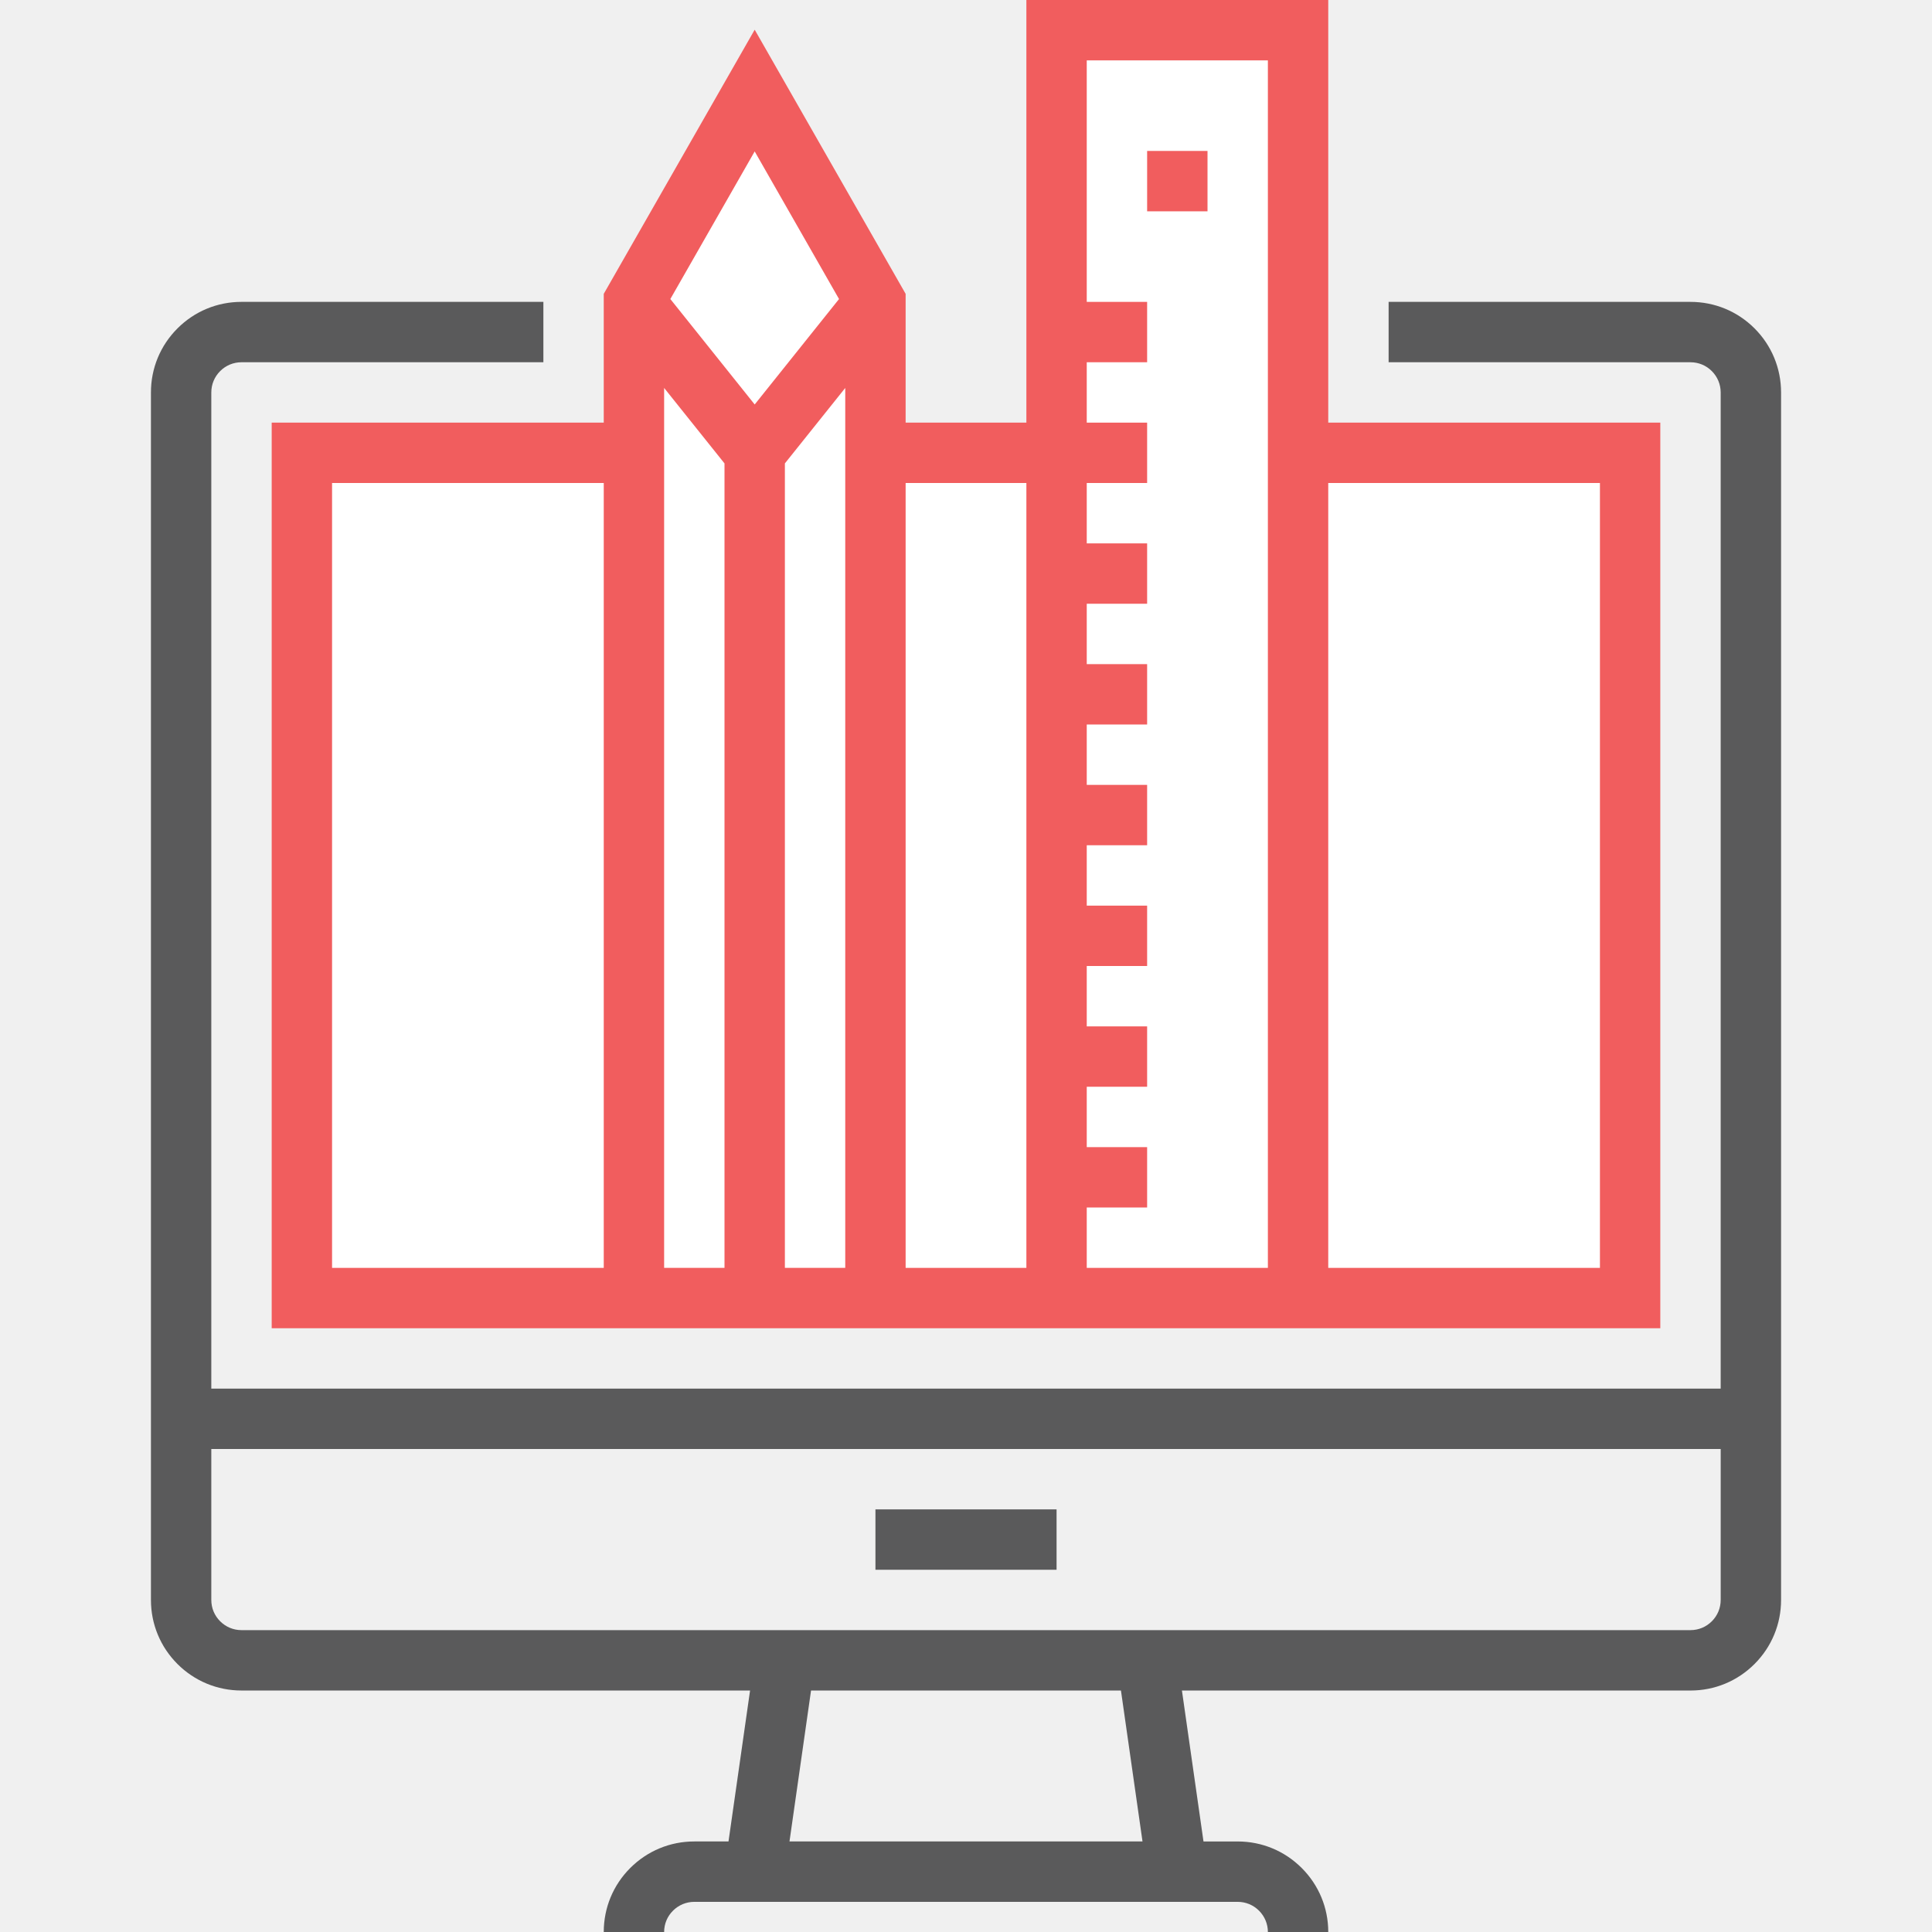
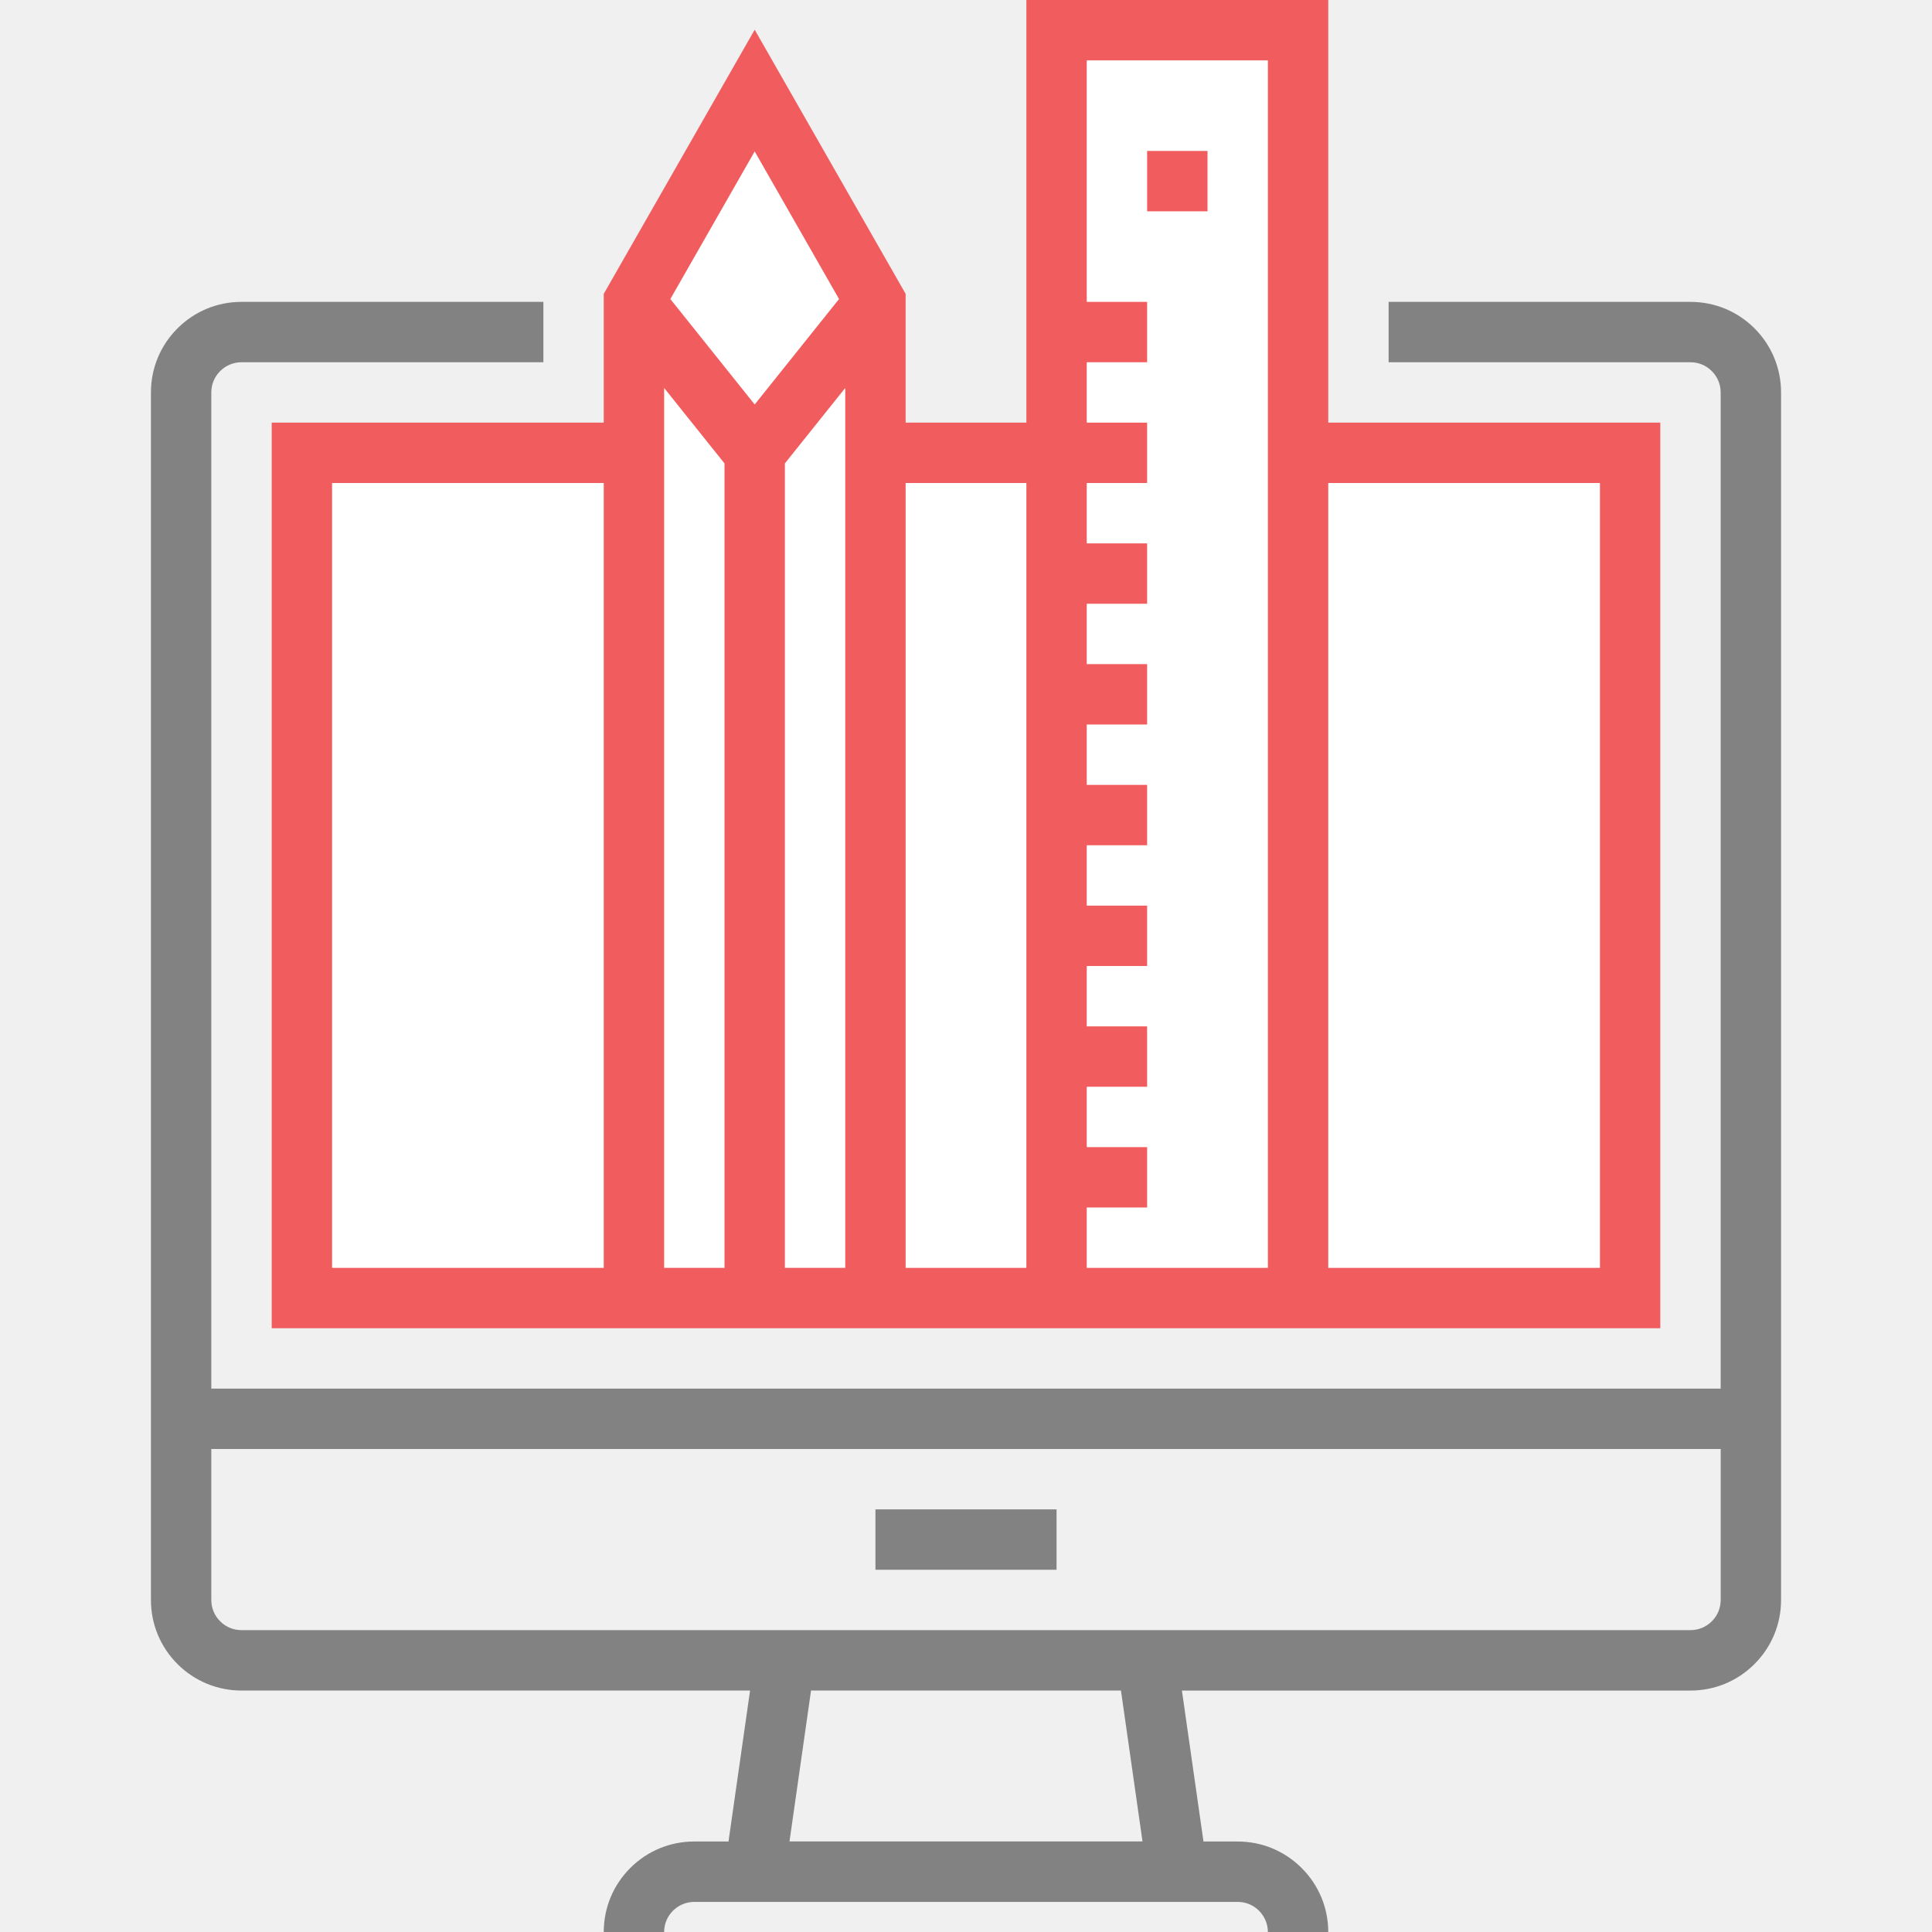
- <svg xmlns="http://www.w3.org/2000/svg" version="1.1" id="Layer_1" x="0px" y="0px" width="150px" height="150px" viewBox="0 0 150 150" style="enable-background:new 0 0 150 150;" xml:space="preserve">
-   <path style="fill:#5A5A5B;" d="M136.224,25.498c-1.327-1.327-3.094-2.06-4.974-2.06h-23.438v4.688h23.438  c0.628,0,1.214,0.244,1.654,0.685c0.445,0.445,0.689,1.033,0.689,1.659v77.344H16.406V30.469c0-0.626,0.244-1.214,0.687-1.657  c0.443-0.443,1.031-0.687,1.657-0.687h23.438v-4.688H18.75c-1.877,0-3.645,0.731-4.971,2.06c-1.329,1.327-2.06,3.094-2.06,4.971  v77.344v4.688v11.719c0,1.88,0.733,3.647,2.06,4.974s3.096,2.058,4.971,2.058h39.485l-1.674,11.719h-2.655  c-1.875,0-3.642,0.731-4.971,2.058c-1.329,1.327-2.06,3.094-2.06,4.974h4.688c0-0.628,0.244-1.214,0.685-1.654  c0.445-0.445,1.033-0.689,1.659-0.689h1.985h38.217h1.985c0.626,0,1.214,0.244,1.657,0.687c0.442,0.443,0.687,1.031,0.687,1.657  h4.688c0-1.877-0.733-3.645-2.061-4.971c-1.326-1.327-3.093-2.061-4.971-2.061h-2.655l-1.674-11.719h39.485  c1.877,0,3.645-0.733,4.971-2.06c1.327-1.327,2.061-3.095,2.061-4.972V112.5v-4.688V30.469  C138.281,28.594,137.55,26.827,136.224,25.498z M88.704,142.969H61.296l1.673-11.719H87.03L88.704,142.969z M133.594,124.219  c0,0.626-0.244,1.214-0.687,1.657c-0.443,0.443-1.031,0.687-1.657,0.687H91.095H58.905H18.75c-0.626,0-1.214-0.243-1.659-0.689  c-0.441-0.44-0.685-1.026-0.685-1.654V112.5h117.188V124.219z M82.031,121.875H67.969v-4.688h14.063V121.875z" />
-   <polygon style="fill:#F15D5E;" points="21.094,32.813 21.094,103.125 128.906,103.125 128.906,32.813 103.125,32.813 103.125,0   79.688,0 79.688,32.813 70.313,32.813 70.313,22.814 58.594,2.306 46.875,22.814 46.875,32.813 " />
-   <rect x="25.781" y="37.5" style="fill:#FFFFFF;" width="21.094" height="60.938" />
-   <polygon style="fill:#FFFFFF;" points="56.25,35.979 56.25,98.438 51.563,98.438 51.563,30.12 " />
-   <polygon style="fill:#FFFFFF;" points="65.625,98.438 60.938,98.438 60.938,35.979 65.625,30.12 " />
-   <rect x="103.125" y="37.5" style="fill:#FFFFFF;" width="21.094" height="60.938" />
-   <polygon style="fill:#FFFFFF;" points="98.438,4.688 98.438,98.438 84.375,98.438 84.375,93.75 89.063,93.75 89.063,89.063   84.375,89.063 84.375,84.375 89.063,84.375 89.063,79.688 84.375,79.688 84.375,75 89.063,75 89.063,70.313 84.375,70.313   84.375,65.625 89.063,65.625 89.063,60.938 84.375,60.938 84.375,56.25 89.063,56.25 89.063,51.563 84.375,51.563 84.375,46.875   89.063,46.875 89.063,42.188 84.375,42.188 84.375,37.5 89.063,37.5 89.063,32.813 84.375,32.813 84.375,28.125 89.063,28.125   89.063,23.438 84.375,23.438 84.375,4.688 " />
-   <rect x="70.313" y="37.5" style="fill:#FFFFFF;" width="9.375" height="60.938" />
-   <polygon style="fill:#FFFFFF;" points="65.142,23.217 58.594,31.404 52.045,23.217 58.594,11.756 " />
-   <rect x="89.063" y="11.719" style="fill:#F15D5E;" width="4.688" height="4.688" />
+ <svg xmlns="http://www.w3.org/2000/svg" version="1.1" id="Layer_1" x="0px" y="0px" width="150px" height="150px" viewBox="0 0 150 150" enable-background="new 0 0 150 150" xml:space="preserve">
+   <path fill="#828282" d="M136.225,25.498c-1.328-1.327-3.095-2.06-4.975-2.06h-23.438v4.688h23.438c0.628,0,1.214,0.244,1.654,0.685  c0.445,0.445,0.688,1.033,0.688,1.659v77.344H16.406V30.469c0-0.626,0.244-1.214,0.687-1.657c0.443-0.443,1.031-0.687,1.657-0.687  h23.438v-4.688H18.75c-1.877,0-3.645,0.731-4.971,2.06c-1.329,1.327-2.06,3.094-2.06,4.971v77.345v4.688v11.719  c0,1.881,0.733,3.647,2.06,4.975c1.327,1.326,3.096,2.058,4.971,2.058h39.485l-1.674,11.72h-2.655c-1.875,0-3.642,0.73-4.971,2.057  c-1.329,1.328-2.06,3.095-2.06,4.975h4.688c0-0.628,0.244-1.214,0.685-1.654c0.445-0.445,1.033-0.688,1.659-0.688h1.985h38.217  h1.984c0.627,0,1.215,0.243,1.657,0.687s0.687,1.031,0.687,1.657h4.688c0-1.877-0.733-3.646-2.062-4.971  c-1.326-1.327-3.092-2.062-4.971-2.062h-2.654l-1.674-11.719h39.484c1.877,0,3.645-0.732,4.971-2.061  c1.327-1.326,2.062-3.094,2.062-4.971V112.5v-4.688V30.469C138.281,28.594,137.55,26.827,136.225,25.498z M88.704,142.969H61.296  l1.673-11.719h24.061L88.704,142.969z M133.594,124.219c0,0.627-0.244,1.215-0.687,1.657c-0.443,0.442-1.031,0.687-1.657,0.687  H91.096H58.905H18.75c-0.626,0-1.214-0.242-1.659-0.688c-0.441-0.44-0.685-1.026-0.685-1.653V112.5h117.188V124.219L133.594,124.219  z M82.031,121.875H67.969v-4.688h14.063L82.031,121.875L82.031,121.875z" />
+   <polygon fill="#F15D5E" points="21.094,32.813 21.094,103.125 128.906,103.125 128.906,32.813 103.125,32.813 103.125,0 79.688,0   79.688,32.813 70.313,32.813 70.313,22.814 58.594,2.306 46.875,22.814 46.875,32.813 " />
+   <rect x="25.781" y="37.5" fill="#FFFFFF" width="21.094" height="60.938" />
+   <polygon fill="#FFFFFF" points="56.25,35.979 56.25,98.438 51.563,98.438 51.563,30.12 " />
+   <polygon fill="#FFFFFF" points="65.625,98.438 60.938,98.438 60.938,35.979 65.625,30.12 " />
+   <rect x="103.125" y="37.5" fill="#FFFFFF" width="21.094" height="60.938" />
+   <polygon fill="#FFFFFF" points="98.438,4.688 98.438,98.438 84.375,98.438 84.375,93.75 89.063,93.75 89.063,89.063 84.375,89.063   84.375,84.375 89.063,84.375 89.063,79.688 84.375,79.688 84.375,75 89.063,75 89.063,70.313 84.375,70.313 84.375,65.625   89.063,65.625 89.063,60.938 84.375,60.938 84.375,56.25 89.063,56.25 89.063,51.563 84.375,51.563 84.375,46.875 89.063,46.875   89.063,42.188 84.375,42.188 84.375,37.5 89.063,37.5 89.063,32.813 84.375,32.813 84.375,28.125 89.063,28.125 89.063,23.438   84.375,23.438 84.375,4.688 " />
+   <rect x="70.313" y="37.5" fill="#FFFFFF" width="9.375" height="60.938" />
+   <polygon fill="#FFFFFF" points="65.142,23.217 58.594,31.404 52.045,23.217 58.594,11.756 " />
+   <rect x="89.063" y="11.719" fill="#F15D5E" width="4.688" height="4.688" />
</svg>
